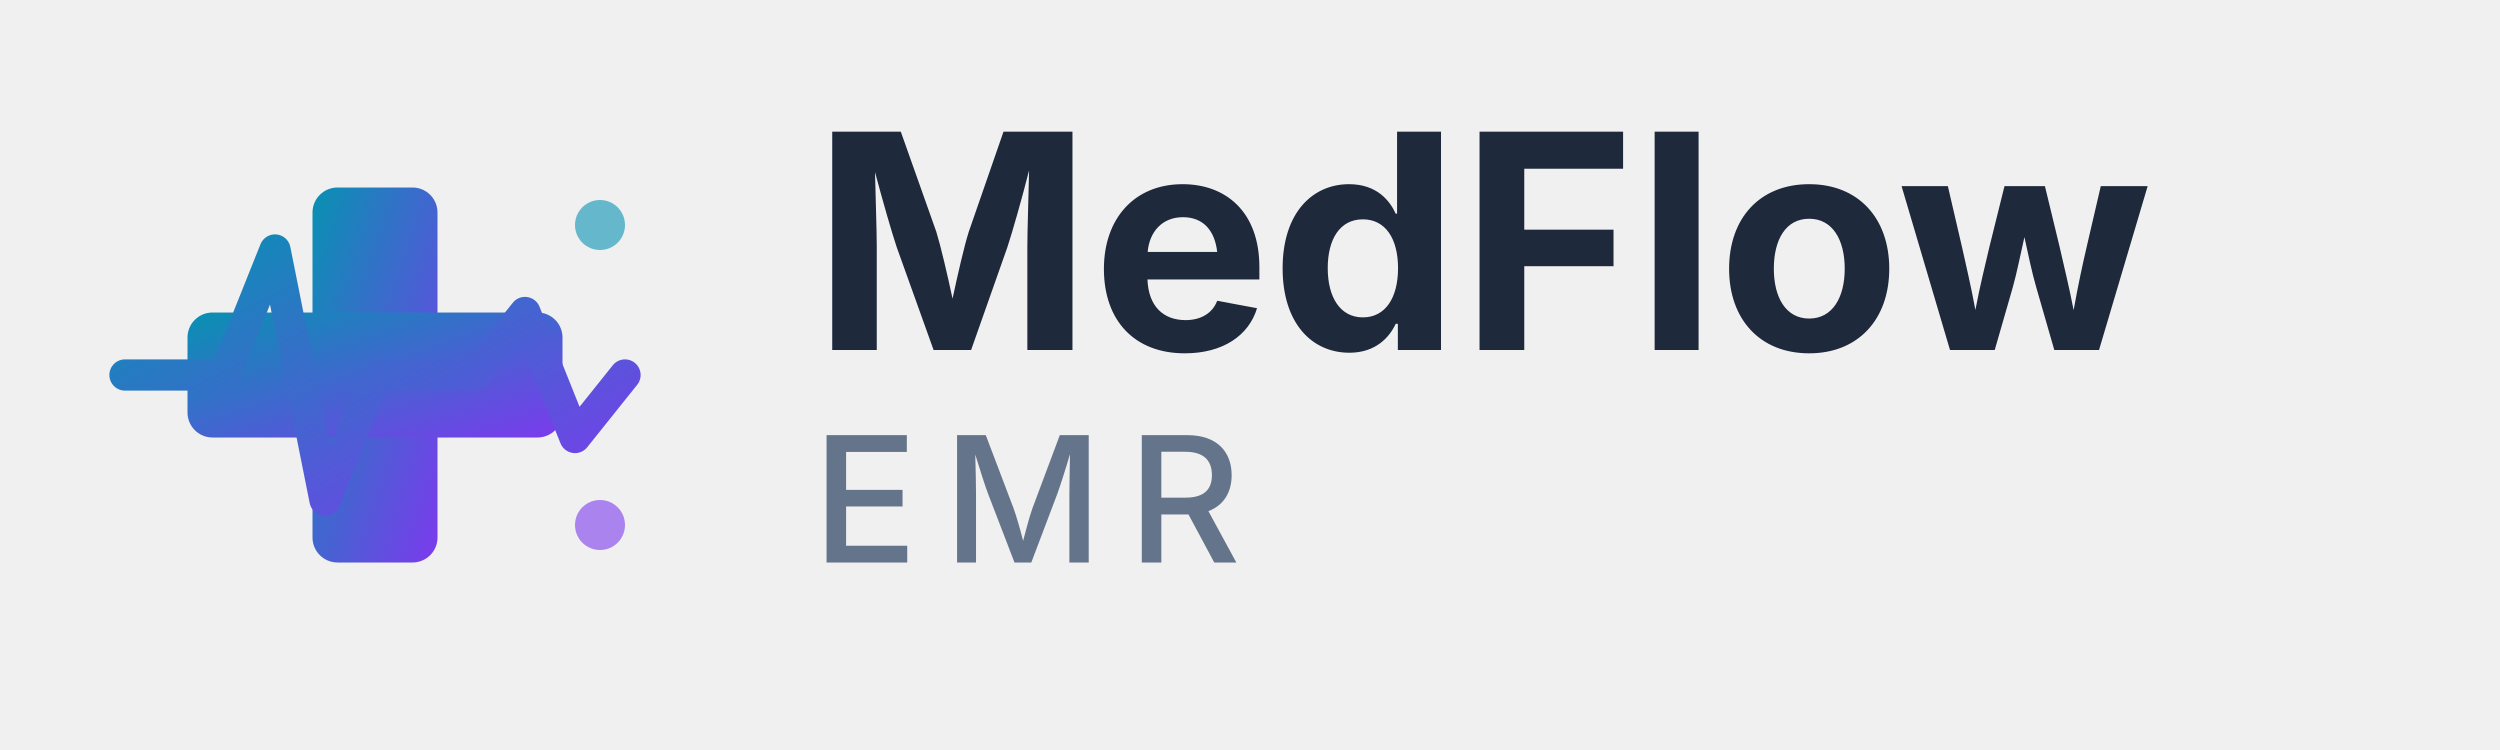
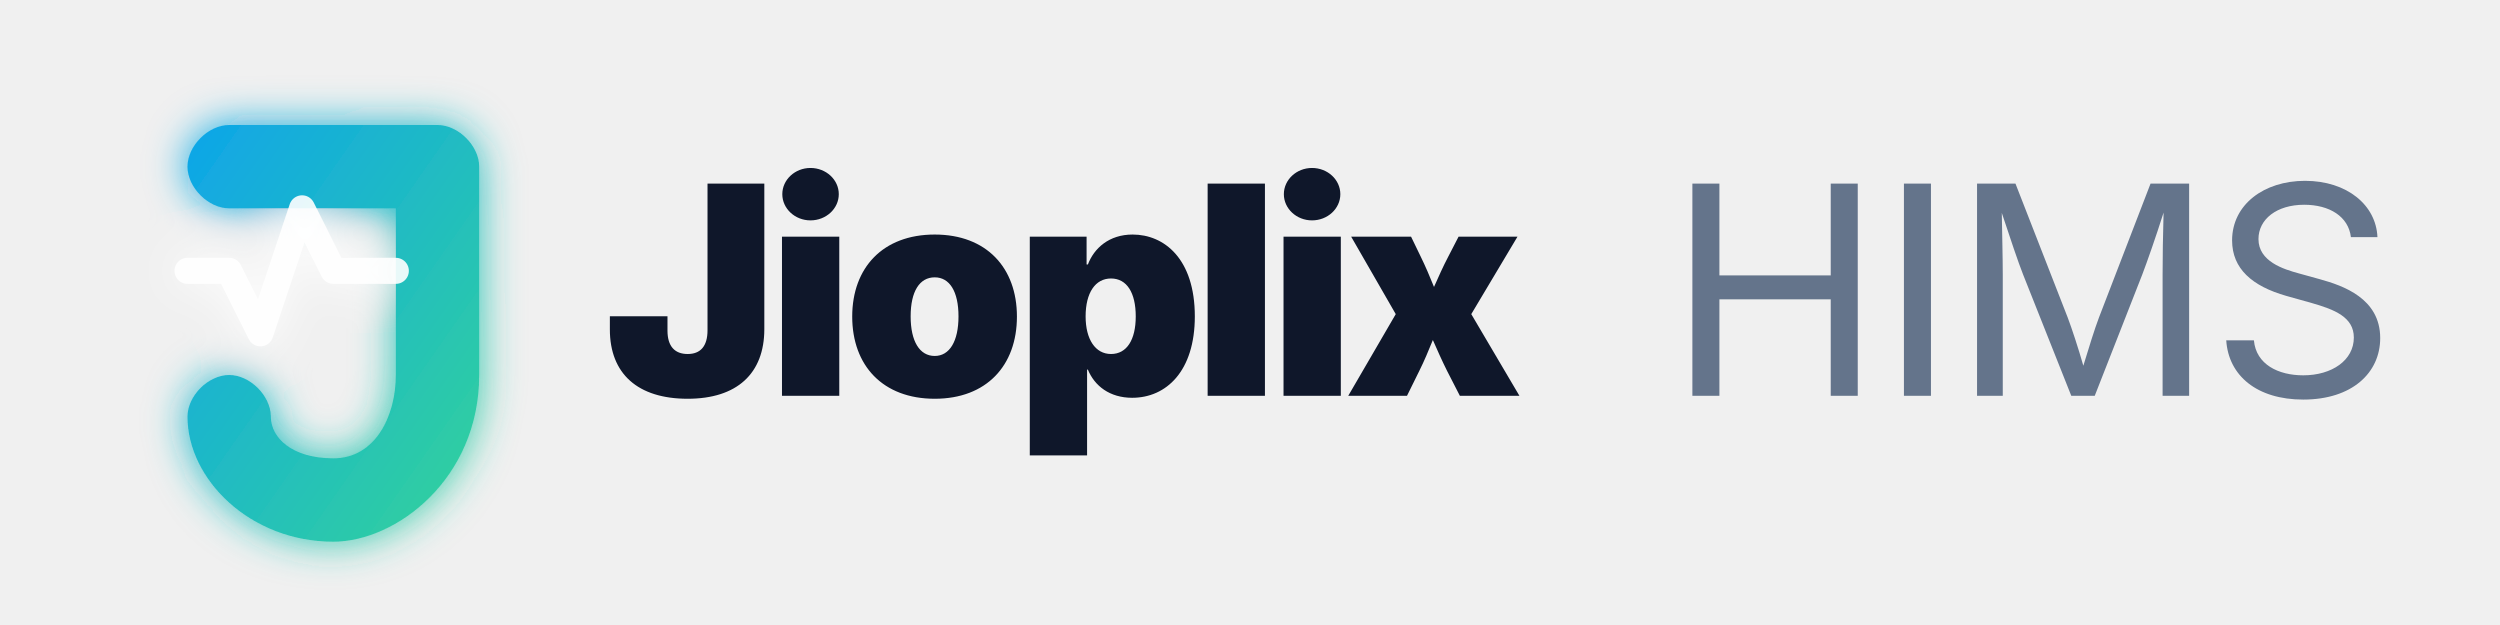
- <svg xmlns="http://www.w3.org/2000/svg" width="200" height="60" viewBox="0 0 200 60">
+ <svg xmlns="http://www.w3.org/2000/svg" width="240" height="60" viewBox="0 0 240 60">
  <defs>
    <linearGradient id="logoGradient" x1="0%" y1="0%" x2="100%" y2="100%">
-       <stop offset="0%" style="stop-color:#0891b2;stop-opacity:1" />
-       <stop offset="100%" style="stop-color:#7c3aed;stop-opacity:1" />
+       <stop offset="0%" style="stop-color:#0ea5e9;stop-opacity:1" />
+       <stop offset="100%" style="stop-color:#34d399;stop-opacity:1" />
    </linearGradient>
+     <filter id="glow" x="-20%" y="-20%" width="140%" height="140%">
+       <feGaussianBlur stdDeviation="2" result="blur" />
+       <feComposite in="SourceGraphic" in2="blur" operator="over" />
+     </filter>
  </defs>
-   <g transform="translate(10, 10)">
-     <rect x="15" y="5" width="10" height="30" fill="url(#logoGradient)" rx="2" />
-     <rect x="5" y="15" width="30" height="10" fill="url(#logoGradient)" rx="2" />
-     <path d="M 0 20 L 8 20 L 12 10 L 16 30 L 20 20 L 28 20 L 32 15 L 36 25 L 40 20" stroke="url(#logoGradient)" stroke-width="2.5" fill="none" stroke-linecap="round" stroke-linejoin="round" />
-     <circle cx="38" cy="8" r="2" fill="#0891b2" opacity="0.6" />
-     <circle cx="38" cy="32" r="2" fill="#7c3aed" opacity="0.6" />
+   <g transform="translate(10, 8)" filter="url(#glow)">
+     <path d="M 12 4 C 18 4, 26 4, 32 4 C 34 4, 36 6, 36 8 L 36 28 C 36 38, 28 44, 22 44 C 14 44, 8 38, 8 32 C 8 30, 10 28, 12 28 C 14 28, 16 30, 16 32 C 16 34, 18 36, 22 36 C 26 36, 28 32, 28 28 L 28 12 L 12 12 C 10 12, 8 10, 8 8 C 8 6, 10 4, 12 4 Z" fill="url(#logoGradient)" />
+     <path d="M 28 18 L 22 18 L 19 12 L 15 24 L 12 18 L 8 18" stroke="#ffffff" stroke-width="2.5" fill="none" stroke-linecap="round" stroke-linejoin="round" opacity="0.9" />
  </g>
-   <text x="65" y="28" font-family="'Inter', 'Segoe UI', Arial, sans-serif" font-size="24" font-weight="700" fill="#1e293b">
-     MedFlow
+   <text x="58" y="38" font-family="'Plus Jakarta Sans', 'Inter', 'Segoe UI', Arial, sans-serif" font-size="28" font-weight="900" fill="#0f172a" letter-spacing="-1">
+     Jioplix
  </text>
-   <text x="65" y="45" font-family="'Inter', 'Segoe UI', Arial, sans-serif" font-size="14" font-weight="500" fill="#64748b" letter-spacing="2">
-     EMR
+   <text x="160" y="38" font-family="'Plus Jakarta Sans', 'Inter', 'Segoe UI', Arial, sans-serif" font-size="28" font-weight="400" fill="#64748b" letter-spacing="-0.5">
+     HIMS
  </text>
</svg>
